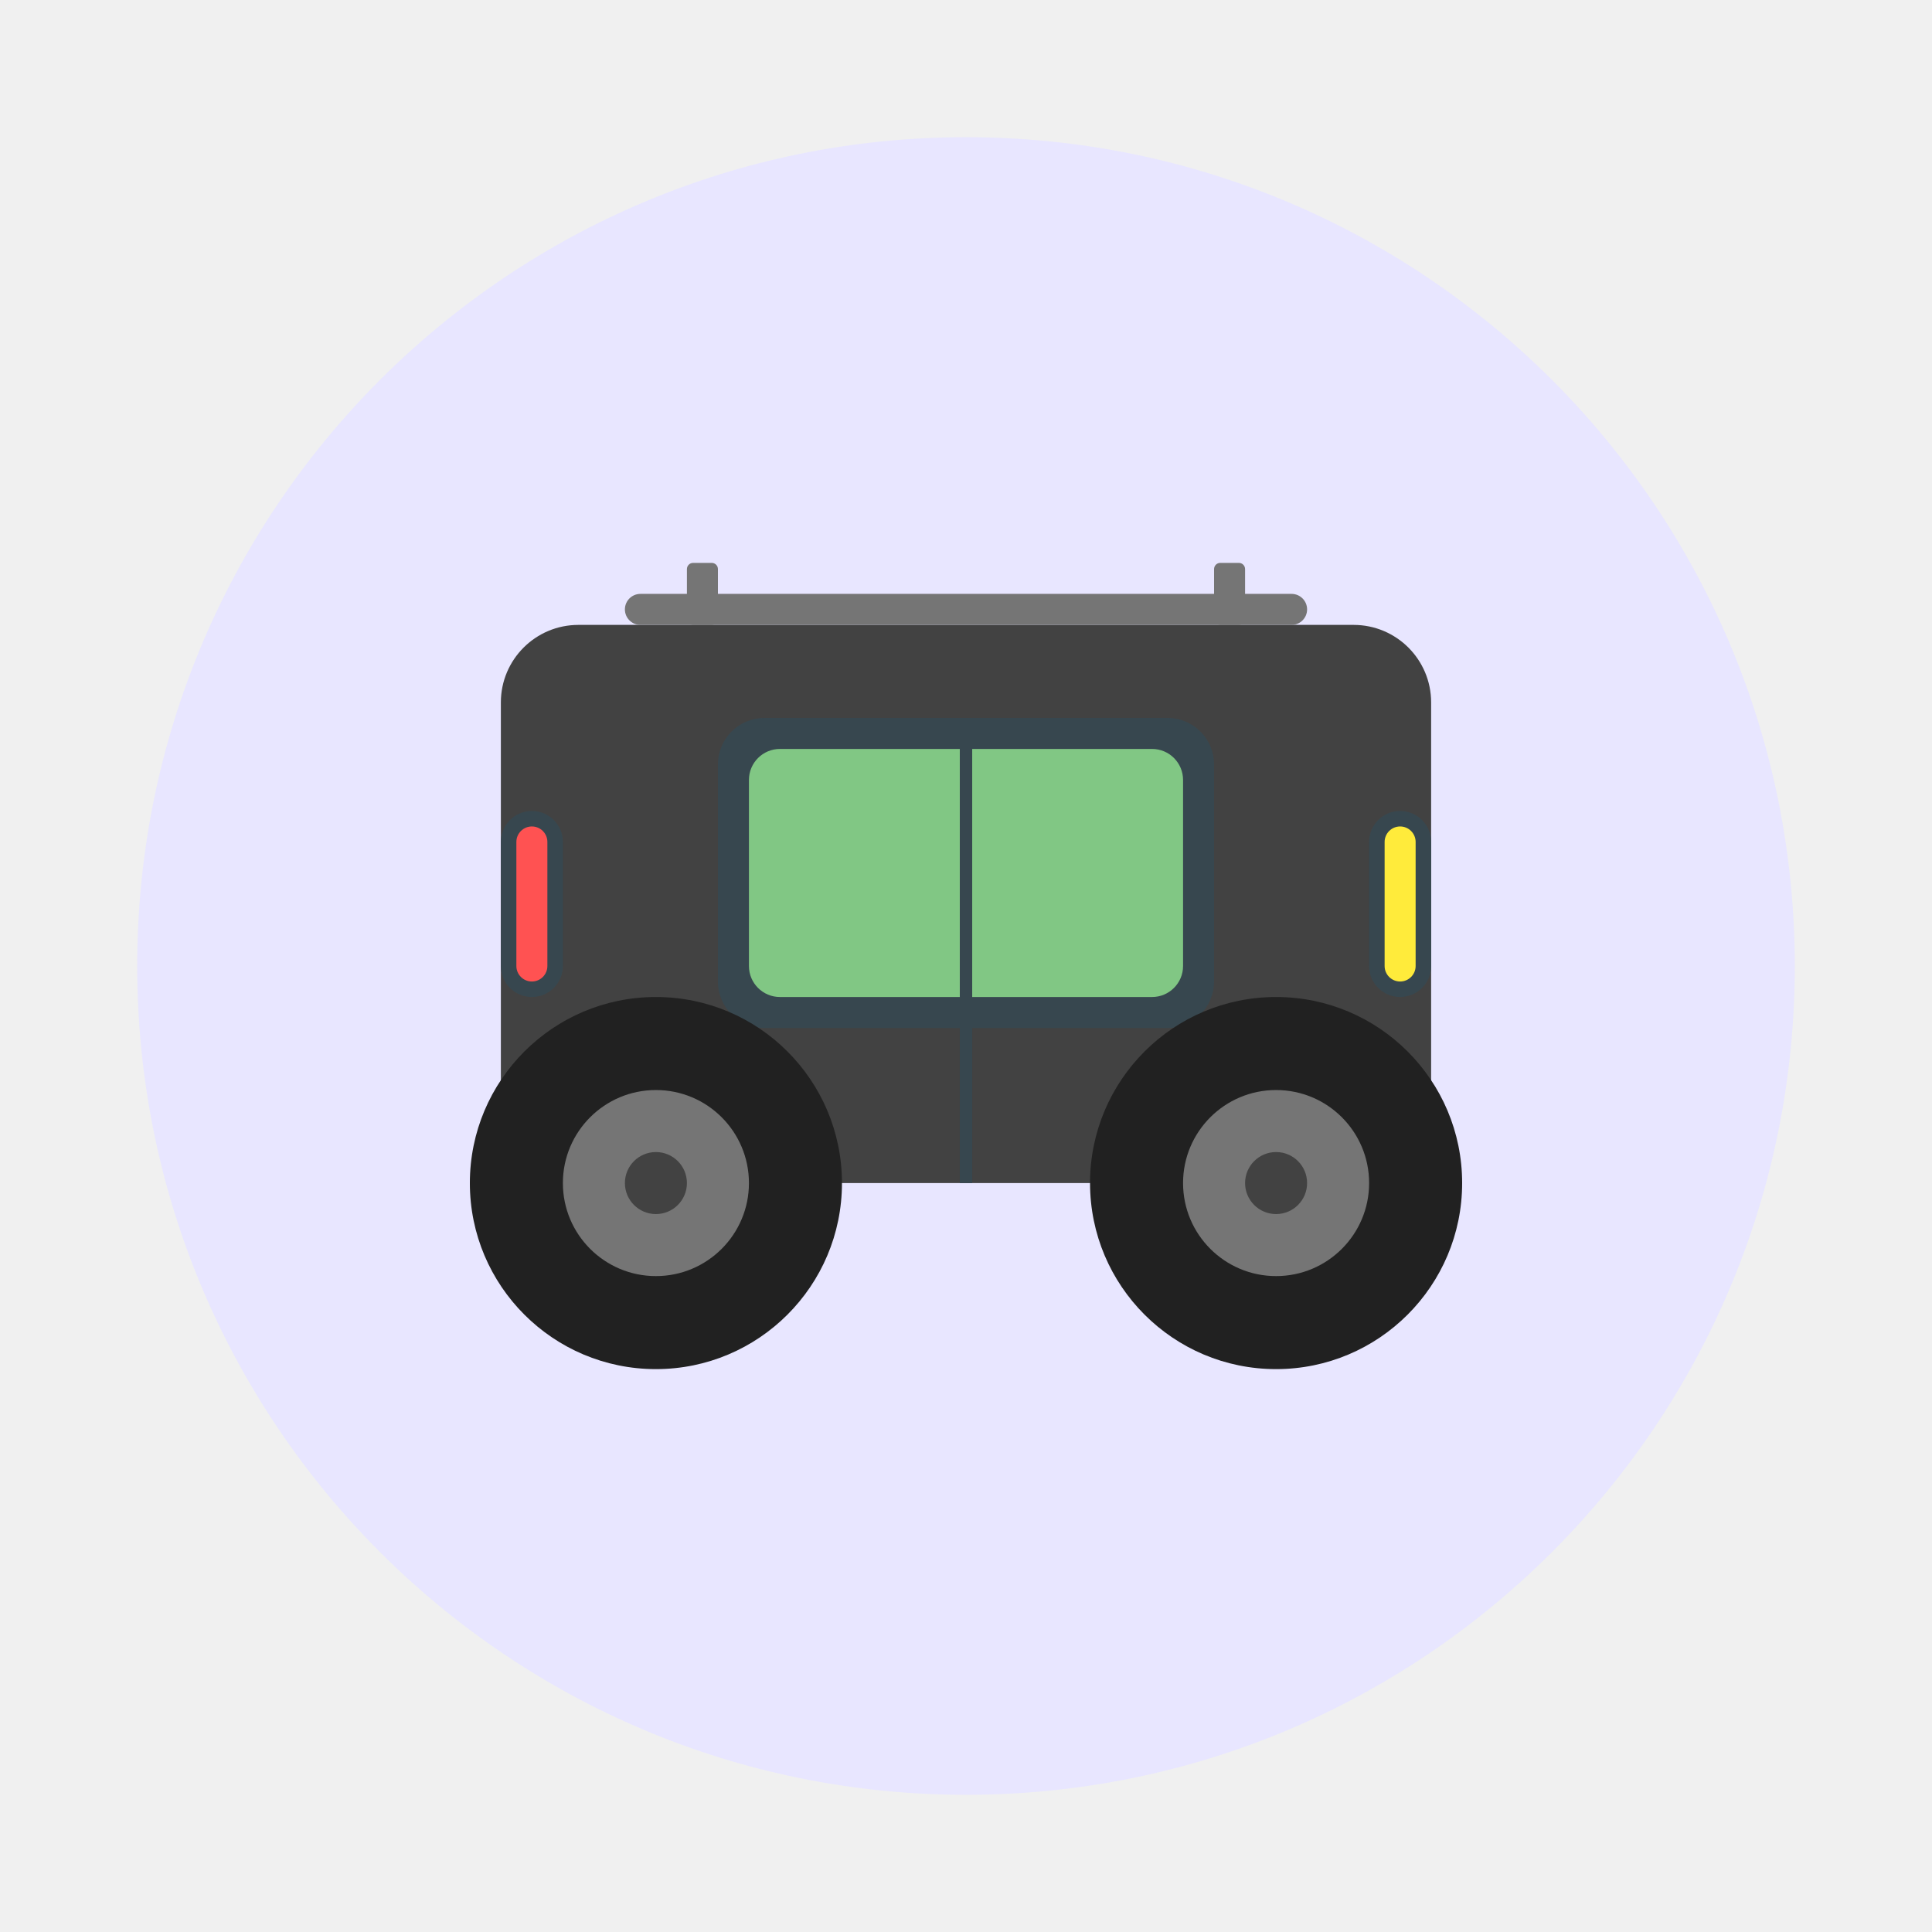
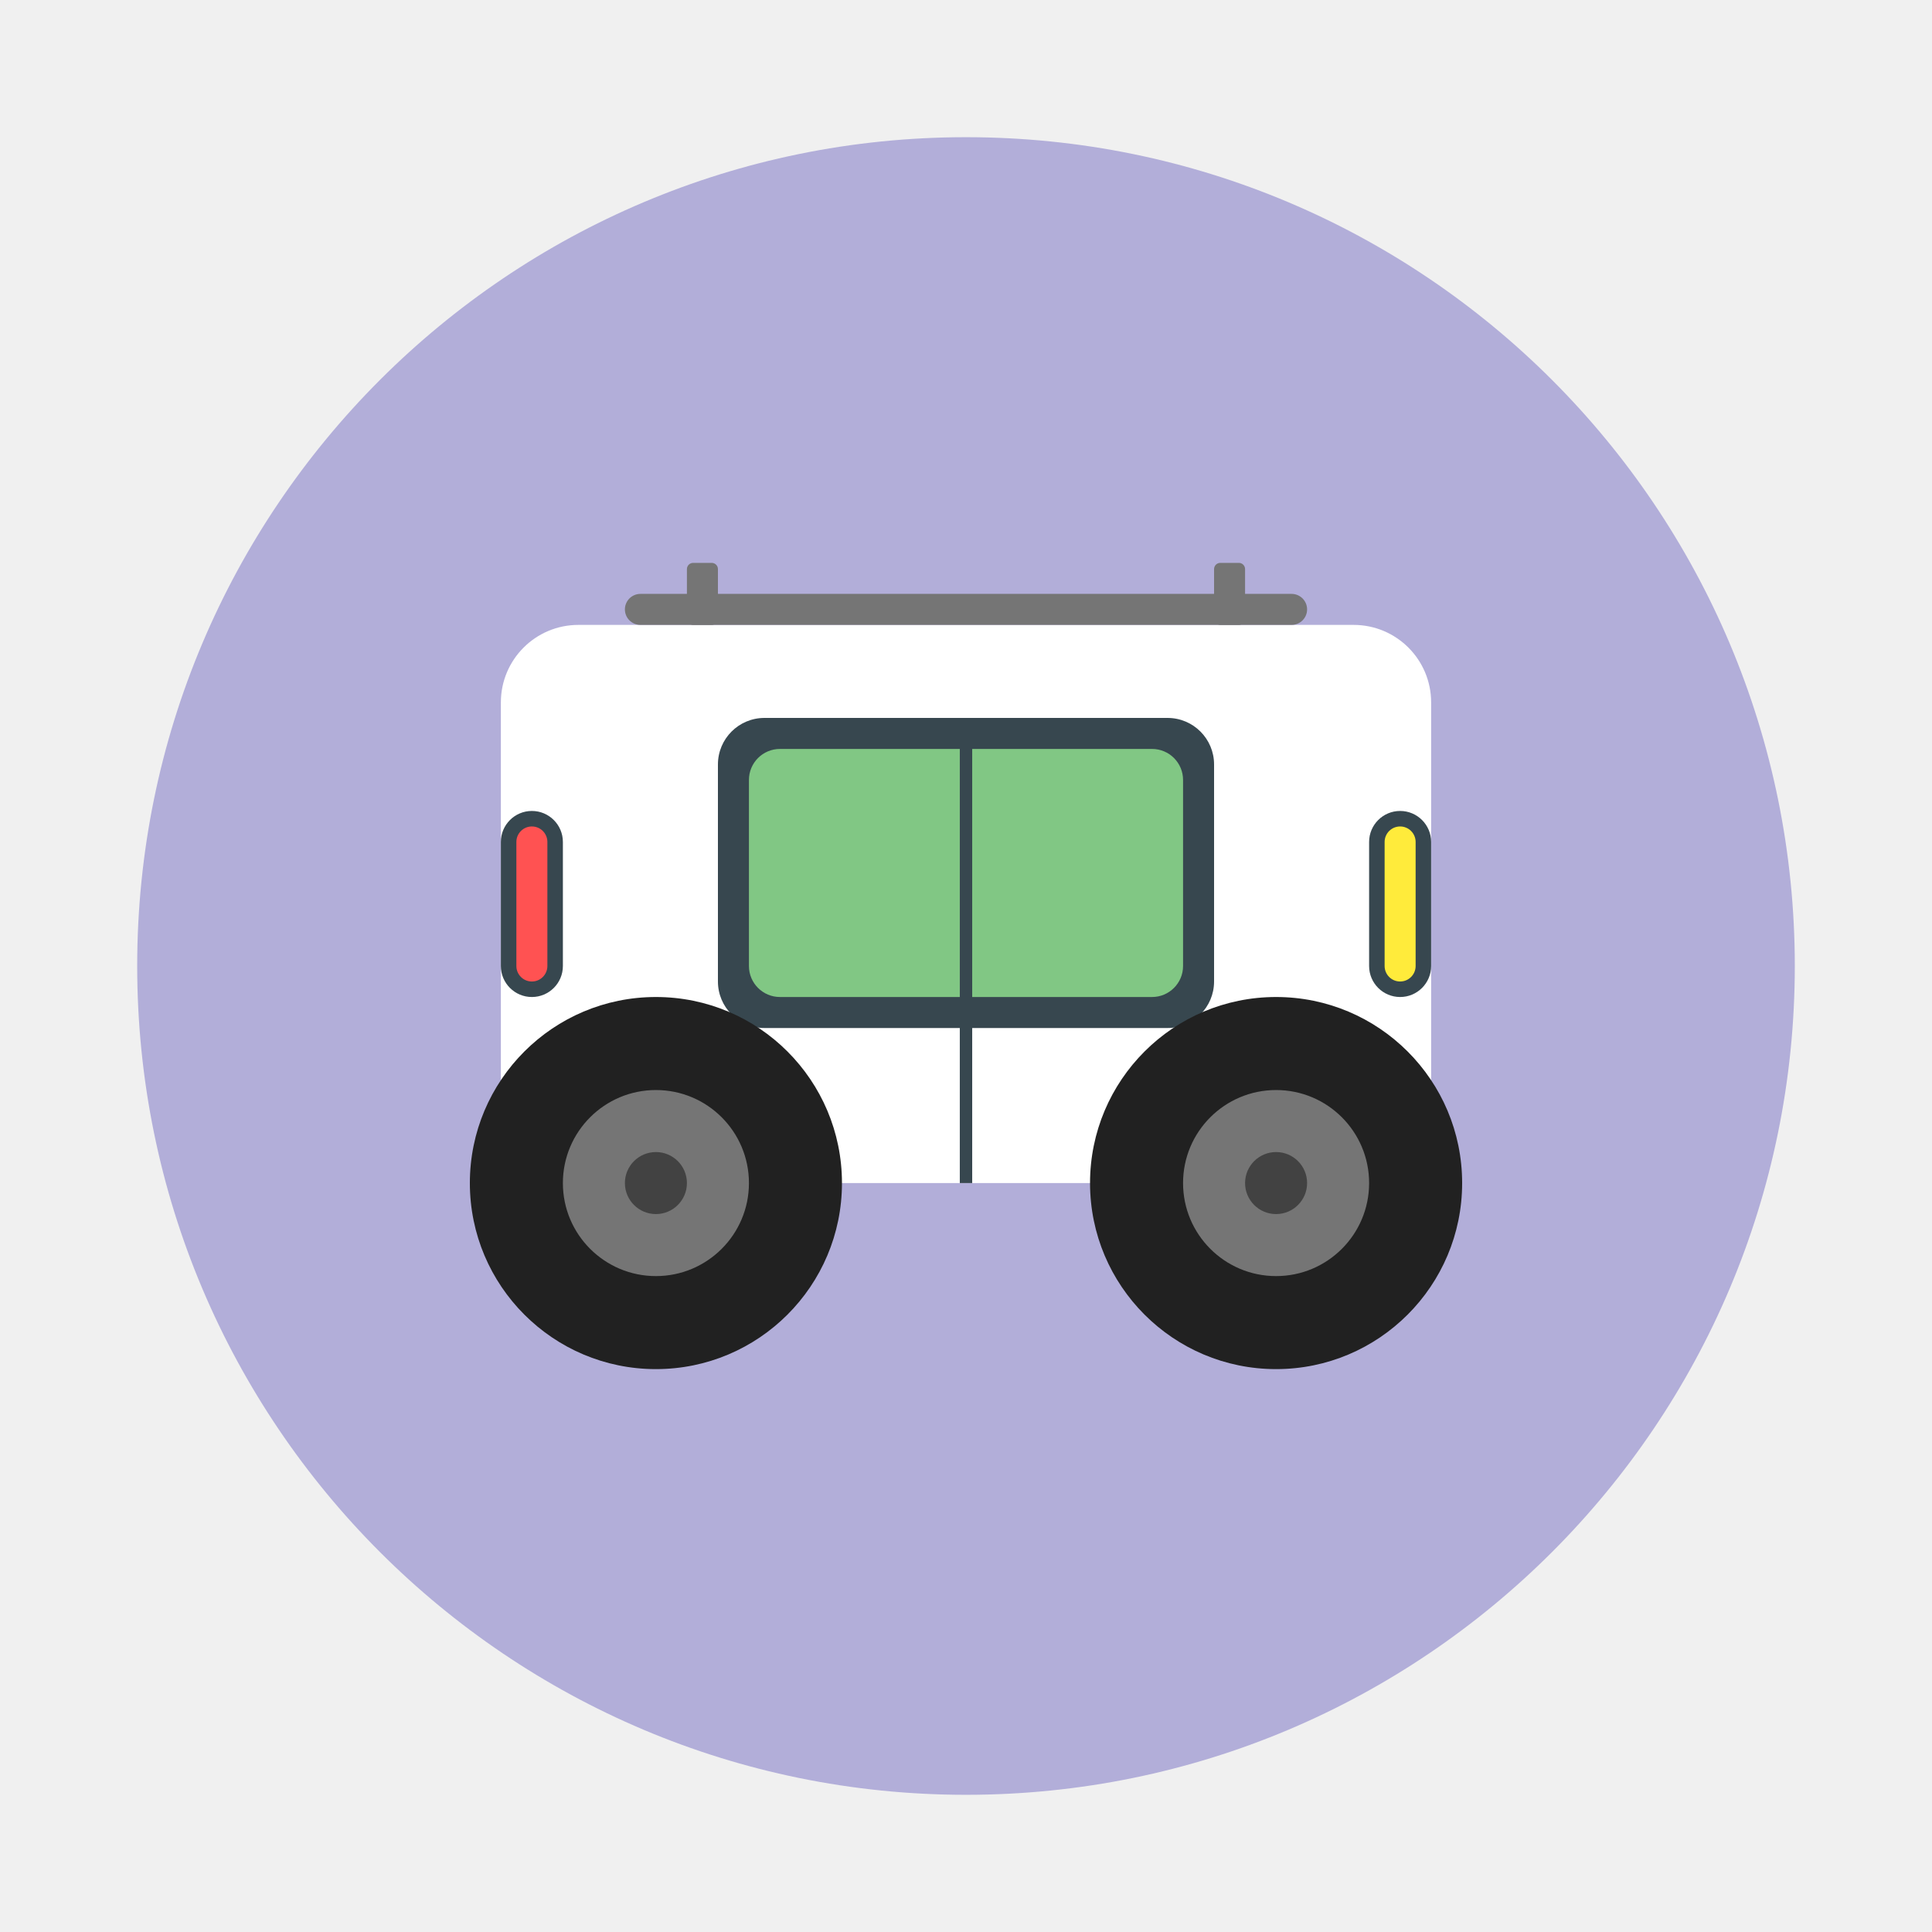
<svg xmlns="http://www.w3.org/2000/svg" viewBox="0 0 1282.087 1282.087" version="1.1" id="svg18" width="1282.087" height="1282.087">
  <defs id="defs18" />
-   <circle style="fill:#e8e6ff;fill-opacity:1;stroke:none;stroke-width:30.236;stroke-linecap:round" id="path1" cx="641.044" cy="641.044" r="550" />
+   <circle style="fill:#b2aed9;fill-opacity:1;stroke:none;stroke-width:30.236;stroke-linecap:round" id="path1" cx="641.044" cy="641.044" r="550" />
  <g id="g1" transform="matrix(2.057761,0,0,2.057761,114.2567,114.2567)">
-     <rect x="106" y="146" width="300" height="180" rx="25" fill="#424242" id="rect2" />
+     <rect x="106" y="146" width="300" height="180" rx="25" fill="#424242" id="rect2" style="fill:#ffffff;fill-opacity:1" />
    <rect x="176" y="176" width="160" height="100" rx="15" fill="#37474f" id="rect3" />
    <rect x="186" y="186" width="140" height="80" rx="10" fill="#81c784" id="rect4" />
    <line x1="256" y1="176" x2="256" y2="326" stroke="#37474f" stroke-width="4" id="line4" />
    <circle cx="156" cy="326" r="60" fill="#212121" id="circle5" />
    <circle cx="156" cy="326" r="30" fill="#757575" id="circle6" />
    <circle cx="156" cy="326" r="10" fill="#424242" id="circle7" />
    <circle cx="356" cy="326" r="60" fill="#212121" id="circle8" />
    <circle cx="356" cy="326" r="30" fill="#757575" id="circle9" />
    <circle cx="356" cy="326" r="10" fill="#424242" id="circle10" />
    <rect x="386" y="206" width="20" height="60" rx="10" fill="#37474f" id="rect10" />
    <rect x="391" y="211" width="10" height="50" rx="5" fill="#ffeb3b" id="rect11" />
    <rect x="106" y="206" width="20" height="60" rx="10" fill="#37474f" id="rect12" />
    <rect x="111" y="211" width="10" height="50" rx="5" fill="#ff5252" id="rect13" />
    <rect x="146" y="136" width="220" height="10" rx="5" fill="#757575" id="rect15" />
    <rect x="166" y="126" width="10" height="20" rx="2" fill="#757575" id="rect16" />
    <rect x="336" y="126" width="10" height="20" rx="2" fill="#757575" id="rect17" />
  </g>
</svg>
